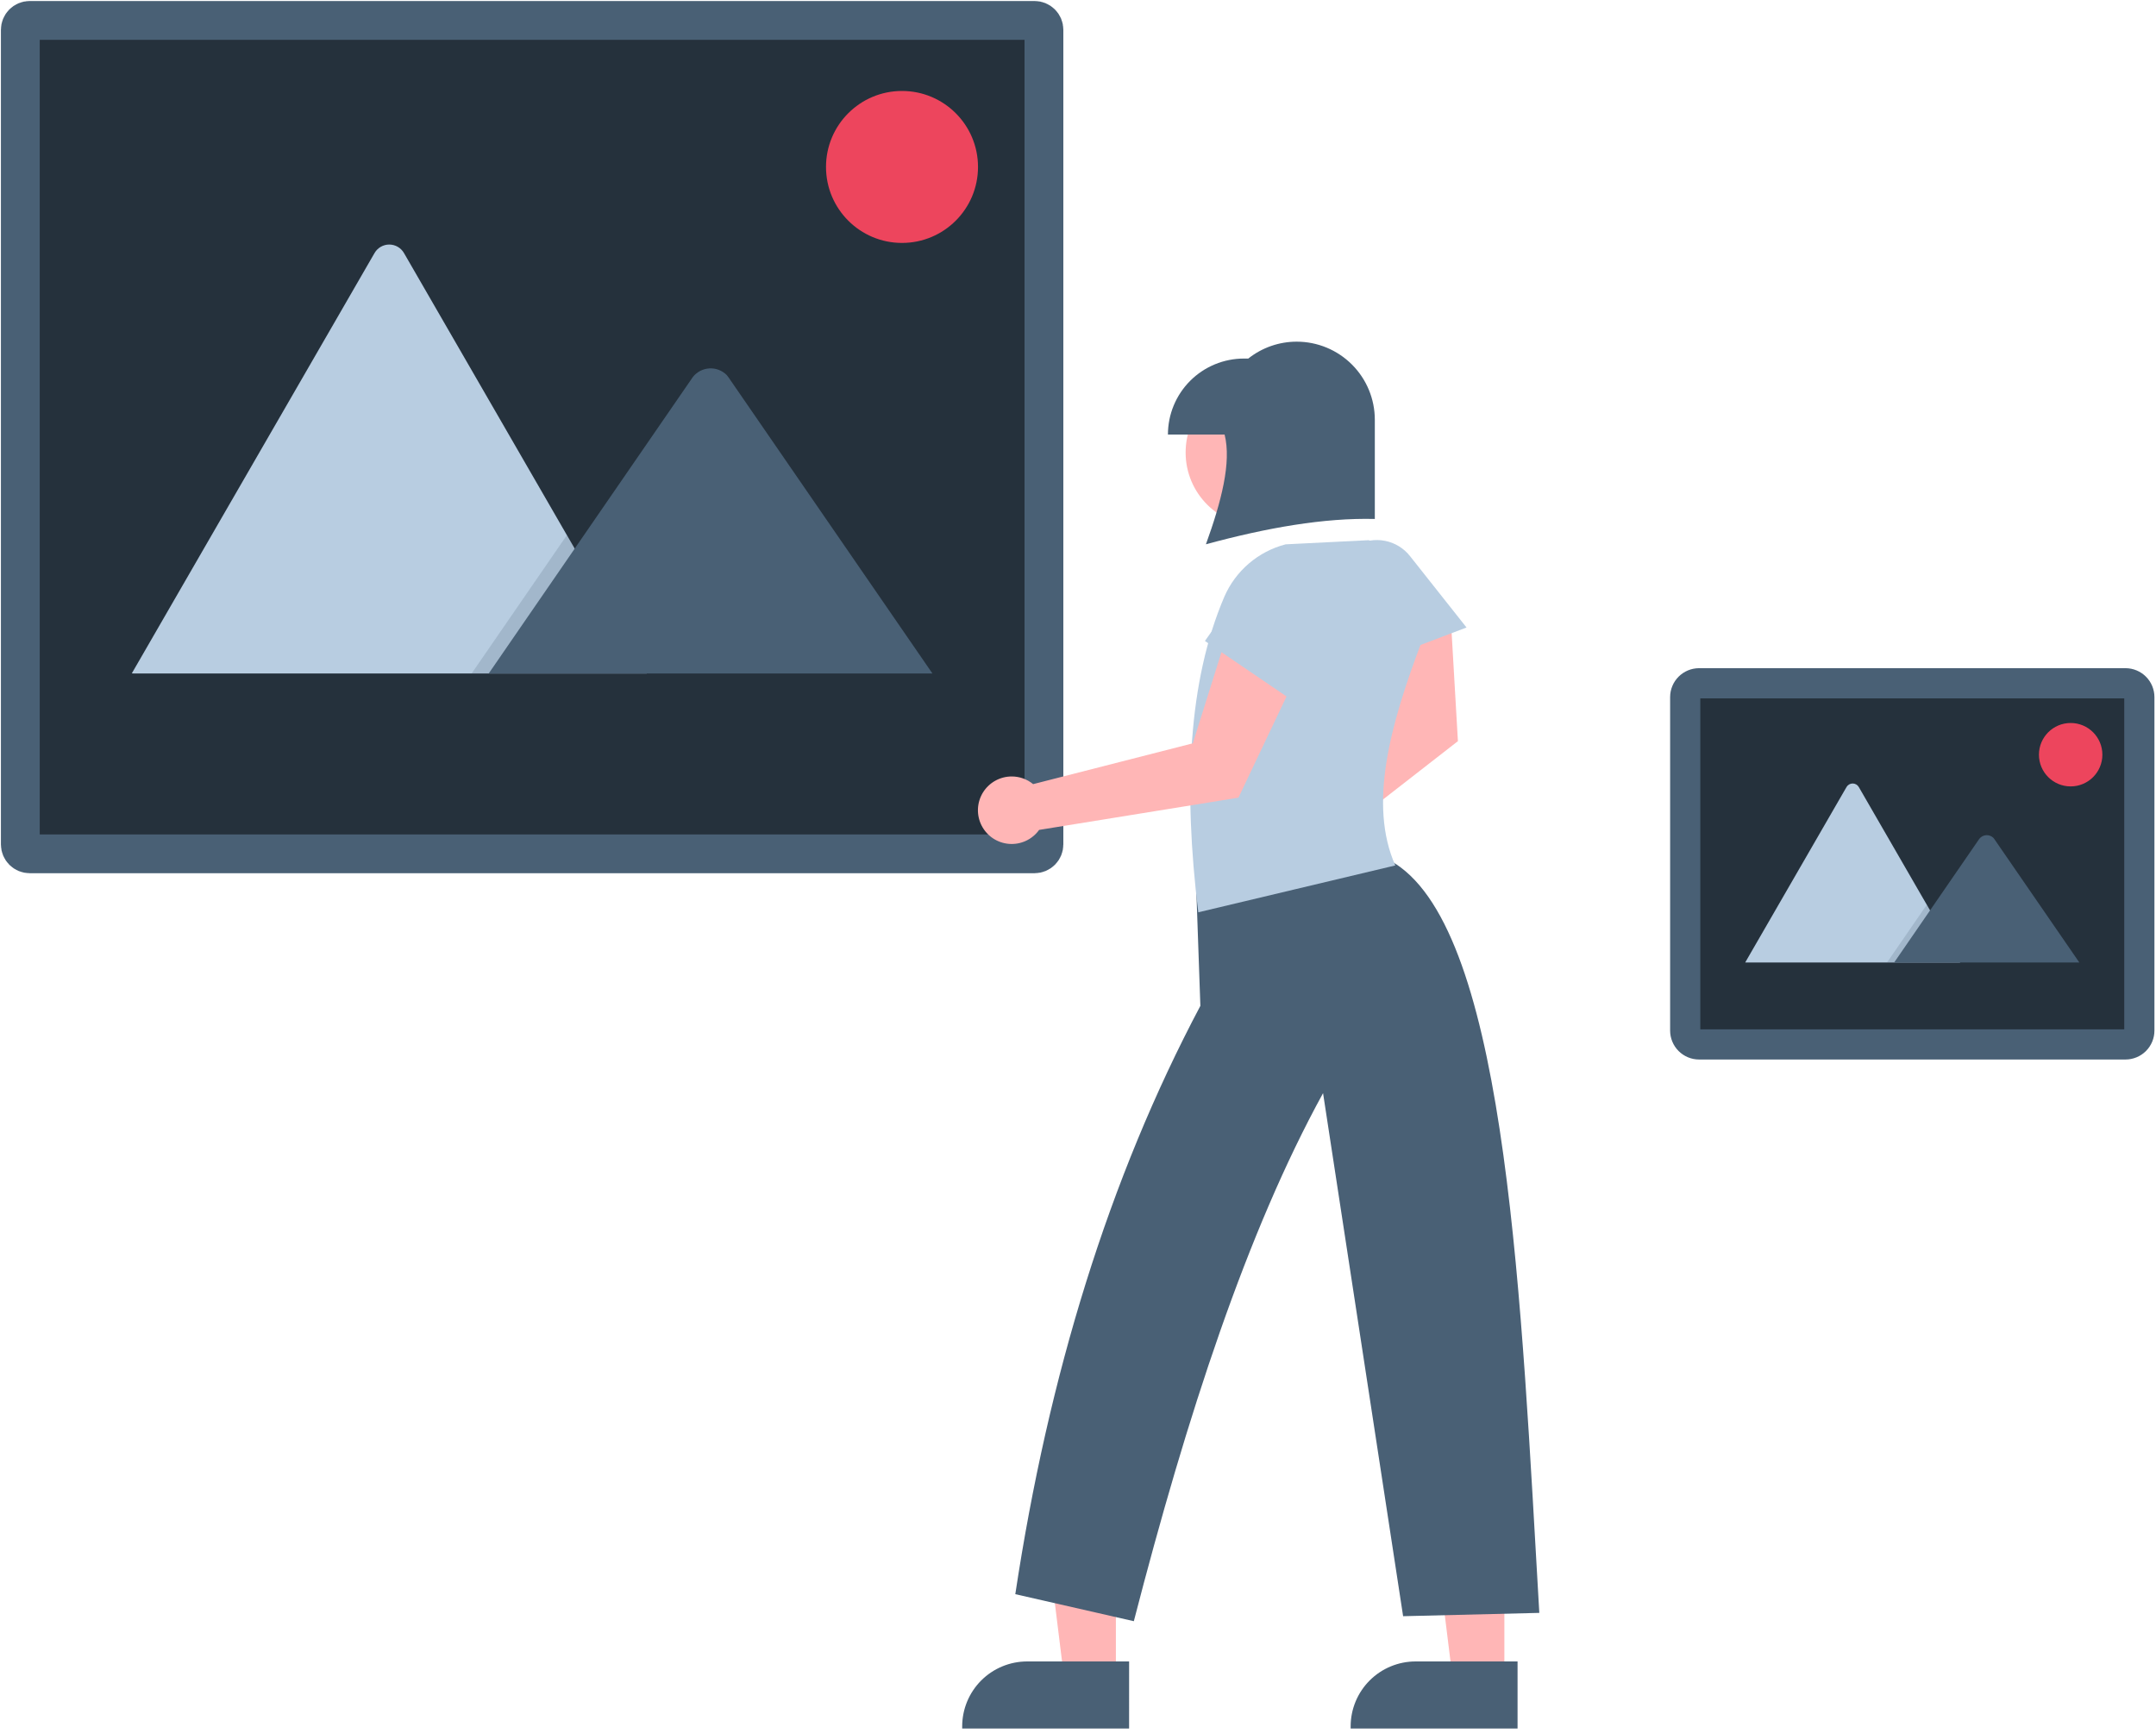
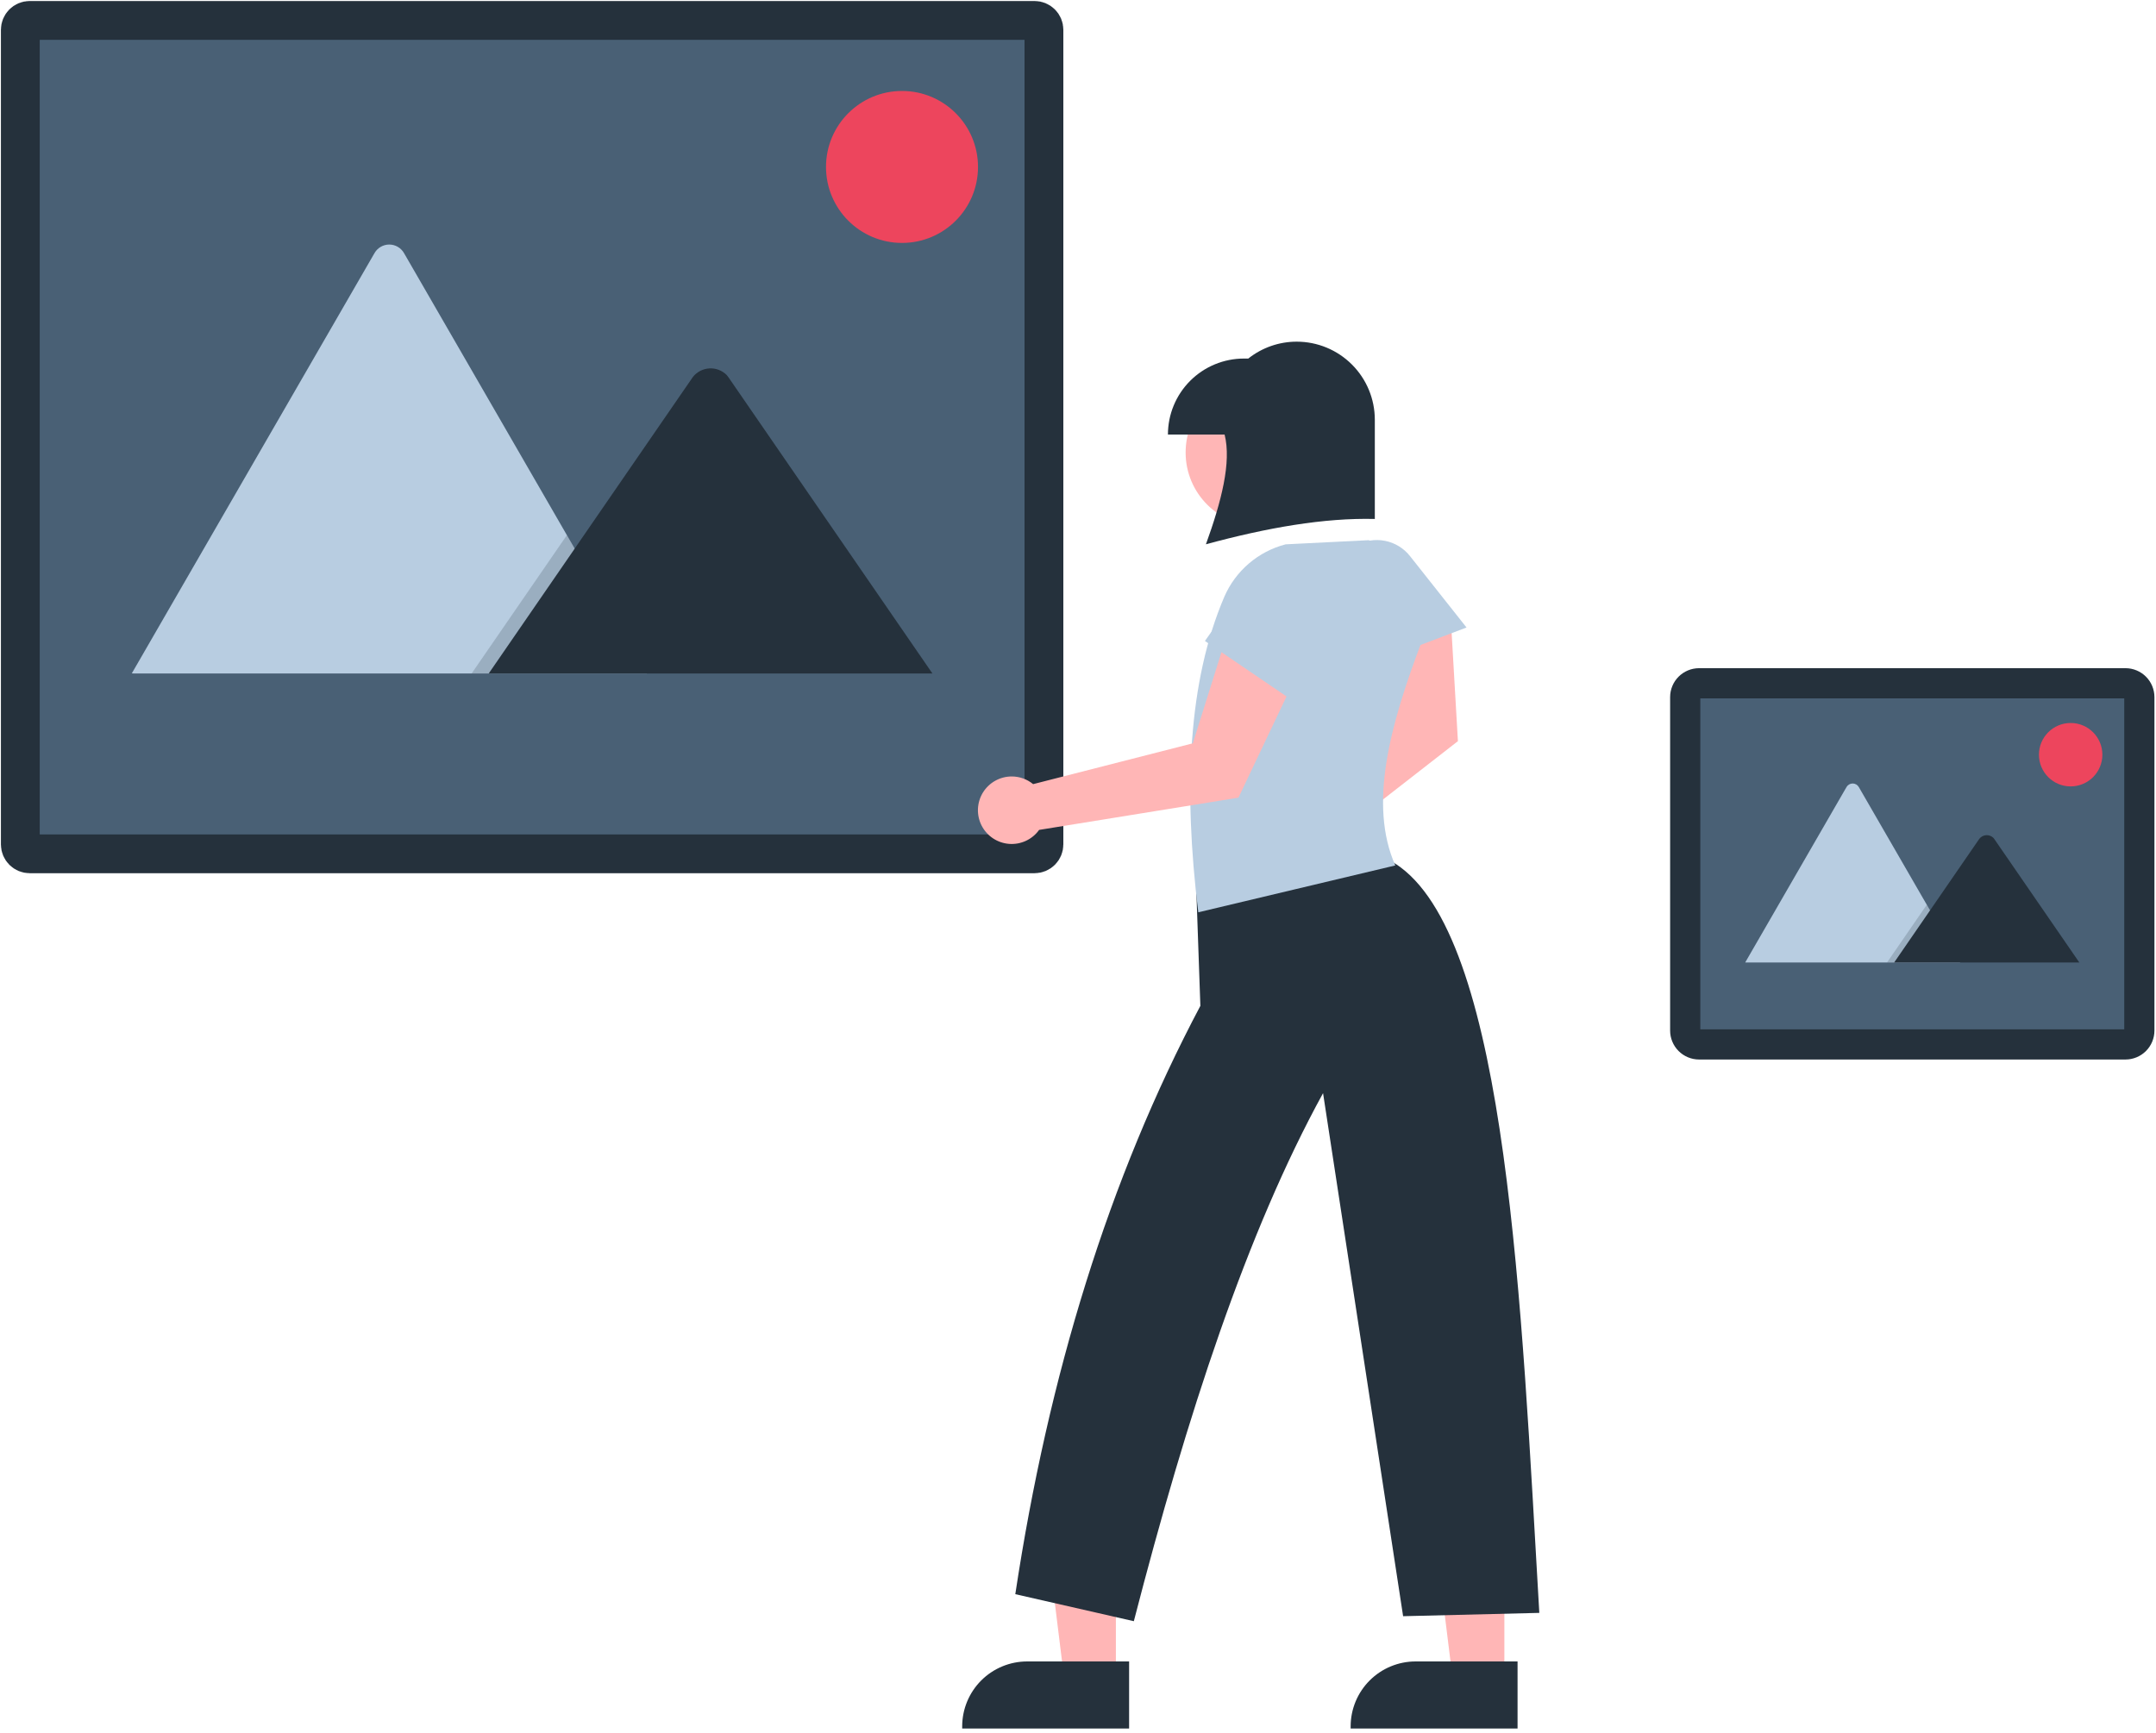
<svg xmlns="http://www.w3.org/2000/svg" width="500" height="402" viewBox="0 0 500 402" fill="none">
-   <path d="M492.925 242.272H394.032C393.181 242.271 392.364 241.933 391.761 241.33C391.16 240.728 390.821 239.913 390.82 239.062V161.709C390.821 160.857 391.16 160.041 391.761 159.44C392.363 158.838 393.18 158.499 394.031 158.497H492.926C493.777 158.499 494.594 158.838 495.196 159.44C495.798 160.042 496.136 160.859 496.137 161.711V239.06C496.136 239.912 495.798 240.728 495.196 241.33C494.592 241.933 493.776 242.271 492.925 242.272Z" fill="#25313C" stroke="#496075" stroke-width="7" />
+   <path d="M492.925 242.272H394.032C393.181 242.271 392.364 241.933 391.761 241.33C391.16 240.728 390.821 239.913 390.82 239.062V161.709C390.821 160.857 391.16 160.041 391.761 159.44C392.363 158.838 393.18 158.499 394.031 158.497H492.926C493.777 158.499 494.594 158.838 495.196 159.44C495.798 160.042 496.136 160.859 496.137 161.711V239.06C496.136 239.912 495.798 240.728 495.196 241.33C494.592 241.933 493.776 242.271 492.925 242.272Z" fill="#496075" stroke="#25313C" stroke-width="7" />
  <path d="M454.574 223.268H404.923C404.861 223.269 404.799 223.264 404.737 223.253L428.221 182.578C428.363 182.325 428.572 182.114 428.823 181.968C429.075 181.821 429.36 181.744 429.652 181.744C429.943 181.744 430.228 181.821 430.48 181.968C430.731 182.114 430.939 182.325 431.082 182.578L446.843 209.874L447.597 211.18L454.574 223.268Z" fill="#B8CDE1" />
-   <path opacity="0.2" d="M454.574 223.268H437.623L445.943 211.181L446.543 210.311L446.841 209.875L447.597 211.181L454.574 223.268Z" fill="#496075" />
-   <path d="M482.22 223.268H439.276L447.597 211.18L448.196 210.31L459.04 194.557C459.232 194.317 459.472 194.119 459.745 193.977C460.019 193.836 460.318 193.753 460.625 193.735C460.932 193.716 461.239 193.763 461.528 193.871C461.815 193.979 462.078 194.147 462.297 194.363C462.353 194.424 462.405 194.49 462.453 194.557L482.22 223.268Z" fill="#496075" />
+   <path opacity="0.2" d="M454.574 223.268H437.623L445.943 211.181L446.543 210.311L446.841 209.875L447.597 211.181L454.574 223.268Z" fill="#25313C" />
+   <path d="M482.22 223.268H439.276L447.597 211.18L448.196 210.31L459.04 194.557C459.232 194.317 459.472 194.119 459.745 193.977C460.019 193.836 460.318 193.753 460.625 193.735C460.932 193.716 461.239 193.763 461.528 193.871C461.815 193.979 462.078 194.147 462.297 194.363C462.353 194.424 462.405 194.49 462.453 194.557L482.22 223.268Z" fill="#25313C" />
  <path d="M480.209 182.42C484.27 182.42 487.564 179.127 487.564 175.065C487.564 171.002 484.27 167.71 480.209 167.71C476.147 167.71 472.853 171.002 472.853 175.065C472.853 179.127 476.147 182.42 480.209 182.42Z" fill="#ED455D" />
-   <path d="M239.928 198.056H6.886C6.31 198.056 5.758 197.827 5.35 197.42C4.944 197.013 4.715 196.462 4.713 195.886V6.905C4.715 6.329 4.944 5.778 5.35 5.372C5.757 4.965 6.309 4.736 6.884 4.734H239.93C240.505 4.736 241.056 4.965 241.463 5.372C241.871 5.779 242.1 6.331 242.1 6.907V195.884C242.1 196.46 241.871 197.013 241.463 197.42C241.056 197.827 240.504 198.056 239.928 198.056Z" fill="#25313C" stroke="#496075" stroke-width="9" />
+   <path d="M239.928 198.056H6.886C6.31 198.056 5.758 197.827 5.35 197.42C4.944 197.013 4.715 196.462 4.713 195.886V6.905C4.715 6.329 4.944 5.778 5.35 5.372C5.757 4.965 6.309 4.736 6.884 4.734H239.93C240.505 4.736 241.056 4.965 241.463 5.372C241.871 5.779 242.1 6.331 242.1 6.907V195.884C242.1 196.46 241.871 197.013 241.463 197.42C241.056 197.827 240.504 198.056 239.928 198.056Z" fill="#496075" stroke="#25313C" stroke-width="9" />
  <path d="M149.996 156.231H31.016C30.867 156.234 30.718 156.222 30.571 156.196L86.844 58.725C87.186 58.118 87.685 57.613 88.287 57.262C88.89 56.91 89.575 56.725 90.273 56.725C90.969 56.725 91.655 56.91 92.257 57.262C92.86 57.613 93.358 58.118 93.702 58.725L131.468 124.136L133.277 127.266L149.996 156.231Z" fill="#B8CDE1" />
-   <path opacity="0.2" d="M149.995 156.231H109.373L129.314 127.266L130.75 125.178L131.467 124.136L133.277 127.266L149.995 156.231Z" fill="#496075" />
-   <path d="M216.243 156.231H113.335L133.277 127.266L134.711 125.179L160.697 87.431C161.157 86.854 161.732 86.38 162.386 86.041C163.041 85.701 163.759 85.503 164.496 85.46C165.232 85.415 165.969 85.526 166.659 85.785C167.349 86.045 167.977 86.447 168.502 86.965C168.636 87.112 168.761 87.268 168.876 87.431L216.243 156.231Z" fill="#496075" />
+   <path opacity="0.2" d="M149.995 156.231H109.373L129.314 127.266L130.75 125.178L131.467 124.136L133.277 127.266L149.995 156.231Z" fill="#25313C" />
+   <path d="M216.243 156.231H113.335L133.277 127.266L134.711 125.179L160.697 87.431C161.157 86.854 161.732 86.38 162.386 86.041C163.041 85.701 163.759 85.503 164.496 85.46C165.232 85.415 165.969 85.526 166.659 85.785C167.349 86.045 167.977 86.447 168.502 86.965C168.636 87.112 168.761 87.268 168.876 87.431L216.243 156.231Z" fill="#25313C" />
  <path d="M209.186 56.351C218.92 56.351 226.811 48.461 226.811 38.726C226.811 28.992 218.92 21.1 209.186 21.1C199.451 21.1 191.56 28.992 191.56 38.726C191.56 48.461 199.451 56.351 209.186 56.351Z" fill="#ED455D" />
  <path d="M289.627 192.881C291.215 192.007 293.059 191.715 294.84 192.053L322.767 165.956L318.131 142.686L336.468 143.68L338.106 171.924L301.16 200.697C300.998 202.029 300.497 203.297 299.703 204.379C298.91 205.462 297.852 206.322 296.63 206.877C295.409 207.434 294.065 207.666 292.728 207.553C291.39 207.44 290.105 206.986 288.995 206.232C287.883 205.479 286.984 204.454 286.384 203.254C285.784 202.054 285.502 200.72 285.565 199.379C285.629 198.039 286.035 196.738 286.747 195.599C287.458 194.462 288.45 193.525 289.627 192.881Z" fill="#FFB6B6" />
  <path d="M258.789 389.32H246.785L241.074 343.016H258.791L258.789 389.32Z" fill="#FFB6B6" />
-   <path d="M261.851 400.957L223.142 400.956V400.467C223.142 396.471 224.73 392.639 227.555 389.813C230.381 386.988 234.213 385.4 238.209 385.4L261.852 385.401L261.851 400.957Z" fill="#496075" />
+   <path d="M261.851 400.957L223.142 400.956V400.467C223.142 396.471 224.73 392.639 227.555 389.813C230.381 386.988 234.213 385.4 238.209 385.4L261.852 385.401L261.851 400.957Z" fill="#25313C" />
  <path d="M348.878 389.32H336.873L331.161 343.016H348.879L348.878 389.32Z" fill="#FFB6B6" />
-   <path d="M351.938 400.957L313.23 400.956V400.467C313.23 396.471 314.817 392.639 317.642 389.813C320.469 386.988 324.301 385.4 328.297 385.4H328.298L351.939 385.401L351.938 400.957Z" fill="#496075" />
+   <path d="M351.938 400.957L313.23 400.956V400.467C313.23 396.471 314.817 392.639 317.642 389.813C320.469 386.988 324.301 385.4 328.297 385.4H328.298L351.939 385.401L351.938 400.957Z" fill="#25313C" />
  <path d="M326.983 128.982C325.533 127.152 323.478 125.9 321.186 125.453C318.895 125.005 316.519 125.392 314.488 126.543C312.481 127.681 310.94 129.492 310.138 131.655C309.336 133.82 309.325 136.197 310.107 138.369L315.993 154.721L340.105 145.559L326.983 128.982Z" fill="#B8CDE1" />
-   <path d="M324.817 201.197C323.721 200.374 322.54 199.667 321.298 199.087L277.415 205.838L278.379 233.324C257.155 273.387 243.12 319.09 235.46 369.796L262.948 376.066C275.248 328.418 289.218 285.661 306.831 253.578L325.398 374.906L356.983 374.137C352.824 302.812 349.613 219.663 324.817 201.197Z" fill="#496075" />
+   <path d="M324.817 201.197C323.721 200.374 322.54 199.667 321.298 199.087L277.415 205.838L278.379 233.324C257.155 273.387 243.12 319.09 235.46 369.796L262.948 376.066C275.248 328.418 289.218 285.661 306.831 253.578L325.398 374.906L356.983 374.137C352.824 302.812 349.613 219.663 324.817 201.197Z" fill="#25313C" />
  <path d="M292.064 122.074C301.511 122.074 309.169 114.416 309.169 104.97C309.169 95.523 301.511 87.865 292.064 87.865C282.618 87.865 274.96 95.523 274.96 104.97C274.96 114.416 282.618 122.074 292.064 122.074Z" fill="#FFB6B6" />
  <path d="M329.678 148.922C330.46 144.193 329.691 139.336 327.486 135.078C325.28 130.822 321.756 127.393 317.44 125.304L298.151 126.269C295.011 127.083 292.098 128.601 289.633 130.71C287.169 132.819 285.219 135.463 283.929 138.439C275.569 158.006 274.378 183.025 277.898 211.624L323.585 200.755C317.32 186.647 322.356 168.221 329.678 148.922Z" fill="#B8CDE1" />
-   <path d="M270.856 100.798C270.856 98.483 271.311 96.192 272.198 94.053C273.083 91.915 274.382 89.971 276.018 88.335C277.655 86.698 279.598 85.4 281.736 84.514C283.875 83.628 286.166 83.172 288.482 83.172H289.492C292.685 80.633 296.643 79.253 300.722 79.255C305.526 79.255 310.134 81.164 313.531 84.562C316.929 87.958 318.837 92.566 318.837 97.371V120.382C307.125 120.091 293.859 122.399 279.668 126.257C283.246 116.35 285.623 107.242 283.999 100.798H270.856Z" fill="#496075" />
+   <path d="M270.856 100.798C270.856 98.483 271.311 96.192 272.198 94.053C273.083 91.915 274.382 89.971 276.018 88.335C277.655 86.698 279.598 85.4 281.736 84.514C283.875 83.628 286.166 83.172 288.482 83.172H289.492C292.685 80.633 296.643 79.253 300.722 79.255C305.526 79.255 310.134 81.164 313.531 84.562C316.929 87.958 318.837 92.566 318.837 97.371V120.382C307.125 120.091 293.859 122.399 279.668 126.257C283.246 116.35 285.623 107.242 283.999 100.798H270.856Z" fill="#25313C" />
  <path d="M234.625 180.115C236.438 180.112 238.196 180.741 239.595 181.894L276.627 172.427L283.744 149.792L299.346 159.475L287.211 185.032L240.984 192.511C240.202 193.601 239.152 194.472 237.936 195.04C236.721 195.607 235.379 195.854 234.041 195.754C232.703 195.654 231.412 195.213 230.295 194.471C229.176 193.729 228.266 192.714 227.654 191.519C227.043 190.325 226.747 188.994 226.797 187.653C226.847 186.312 227.24 185.006 227.94 183.862C228.64 182.717 229.623 181.771 230.793 181.115C231.963 180.459 233.283 180.114 234.625 180.115Z" fill="#FFB6B6" />
  <path d="M306.827 142.935C307.496 140.698 307.343 138.296 306.397 136.162C305.45 134.028 303.771 132.303 301.663 131.299C299.58 130.306 297.213 130.081 294.98 130.665C292.748 131.248 290.792 132.602 289.462 134.488L279.438 148.685L300.767 163.189L306.827 142.935Z" fill="#B8CDE1" />
</svg>
